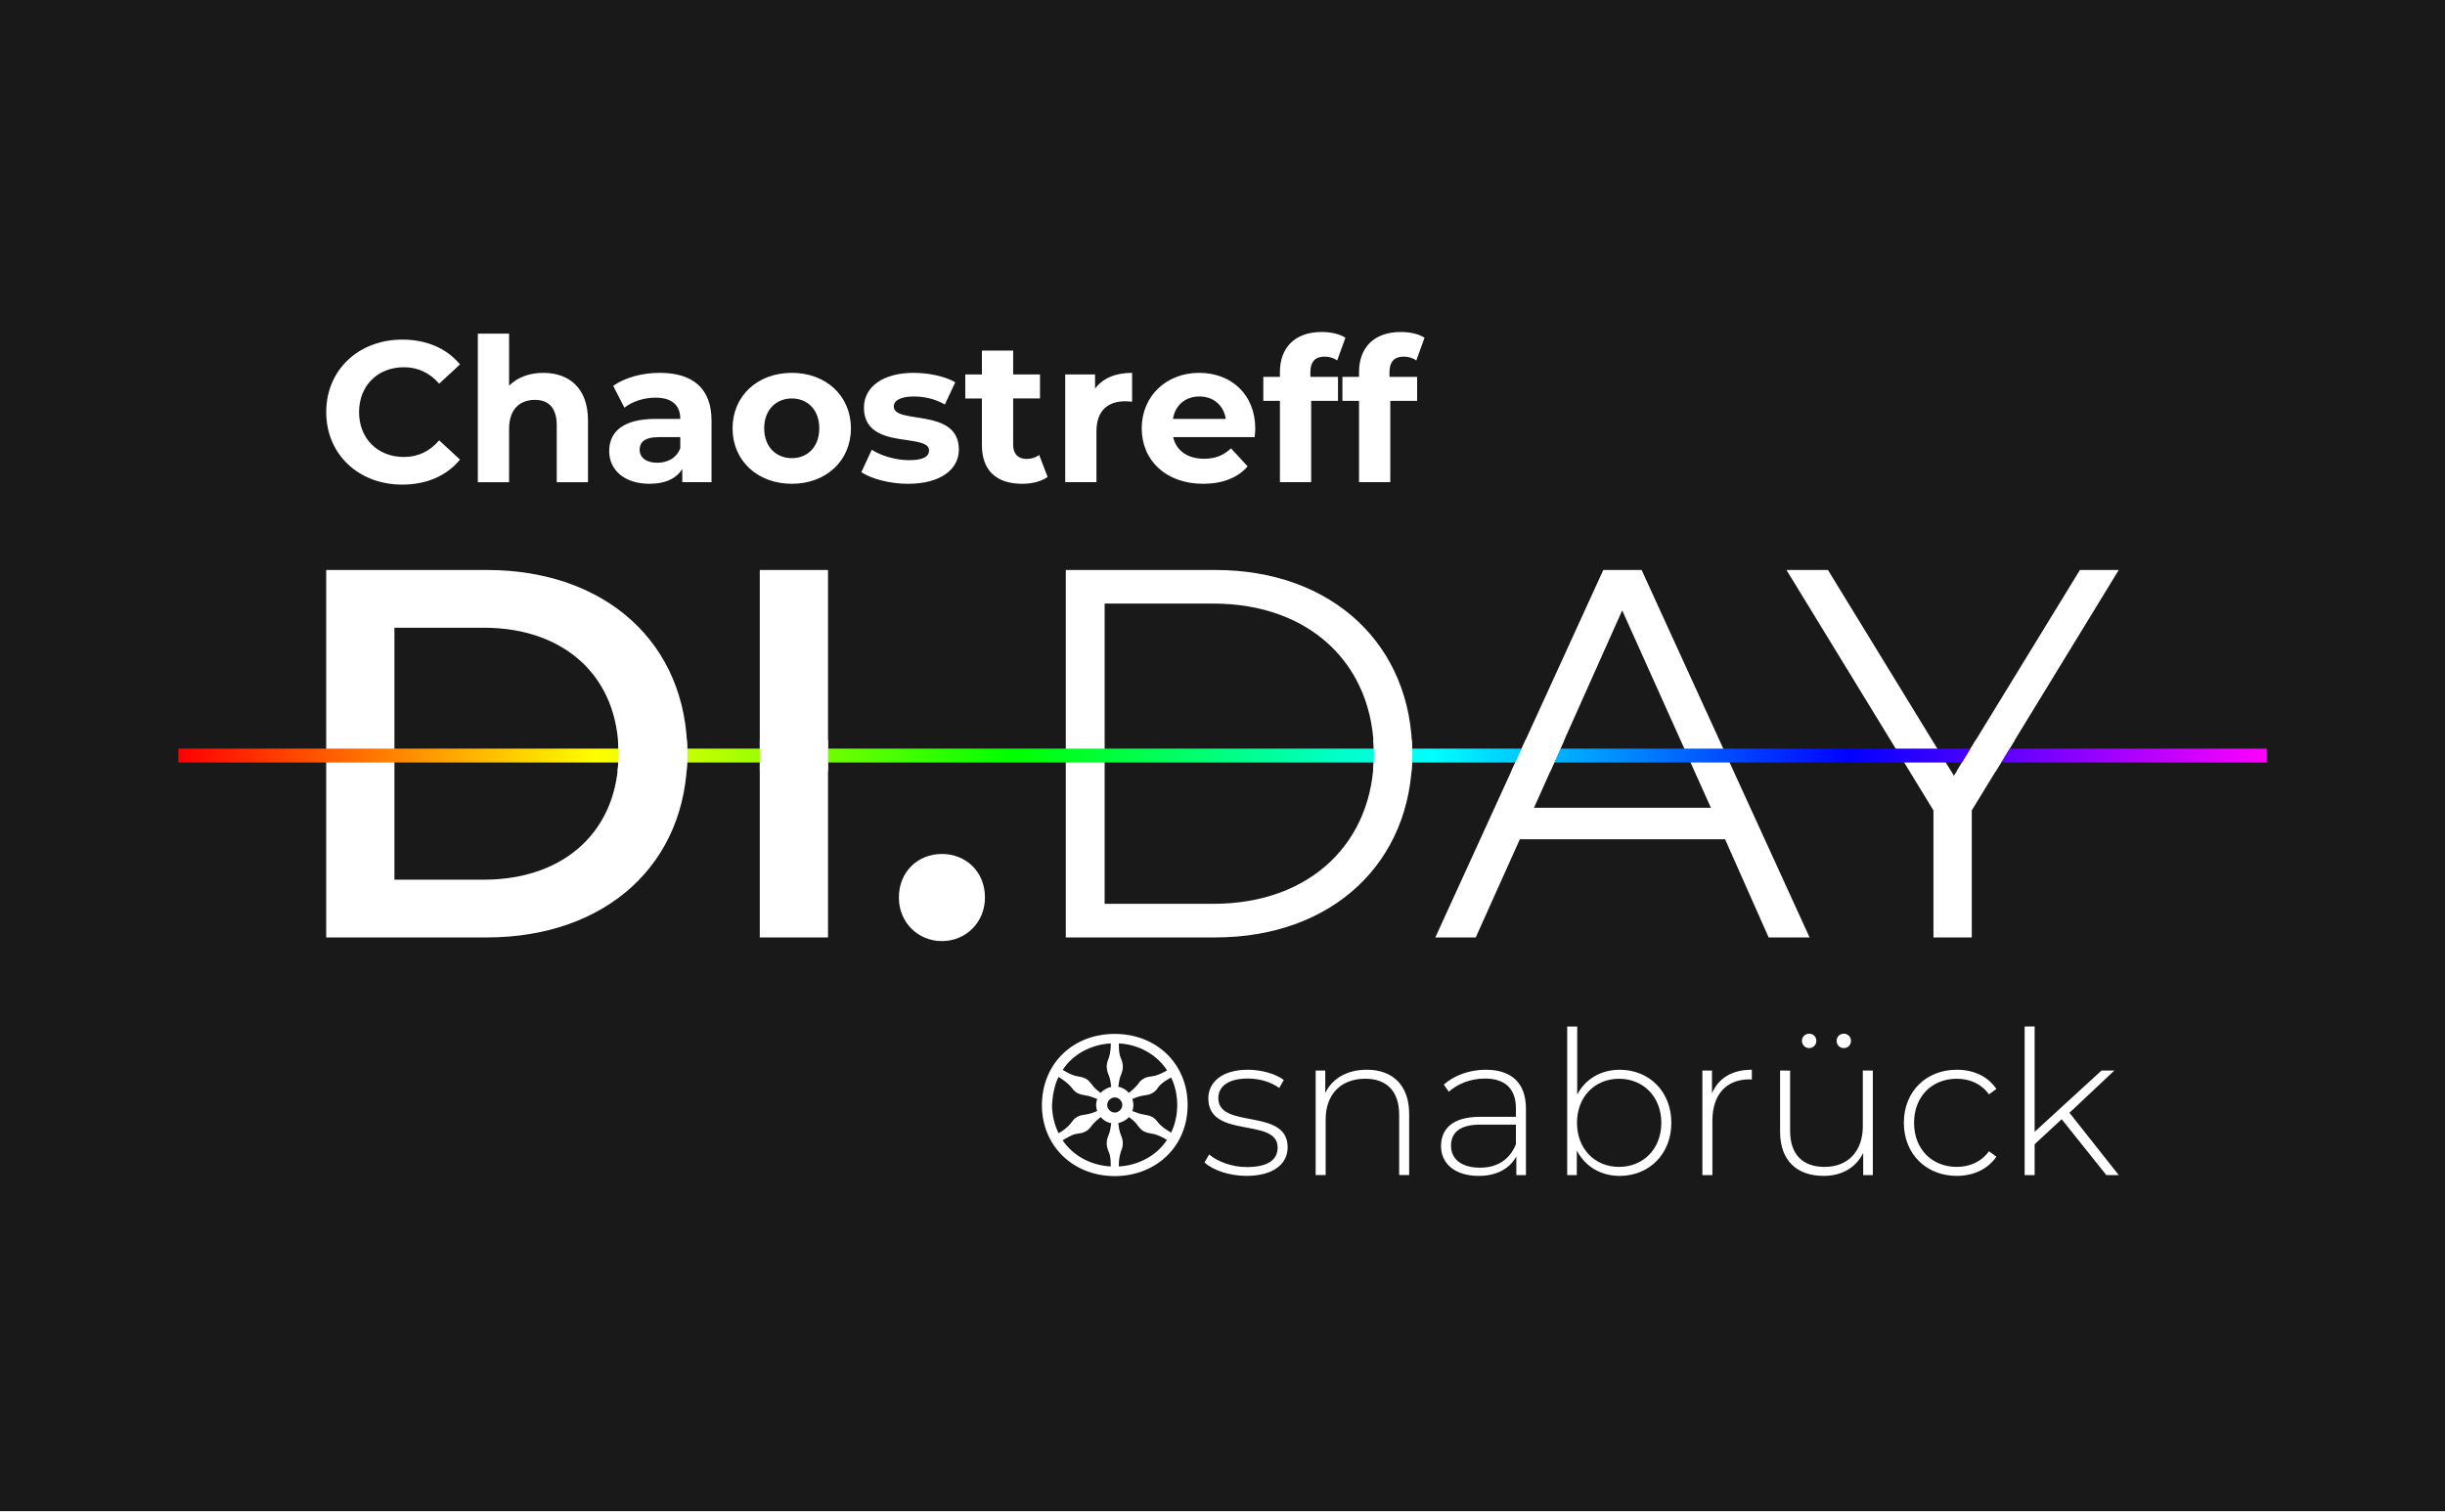
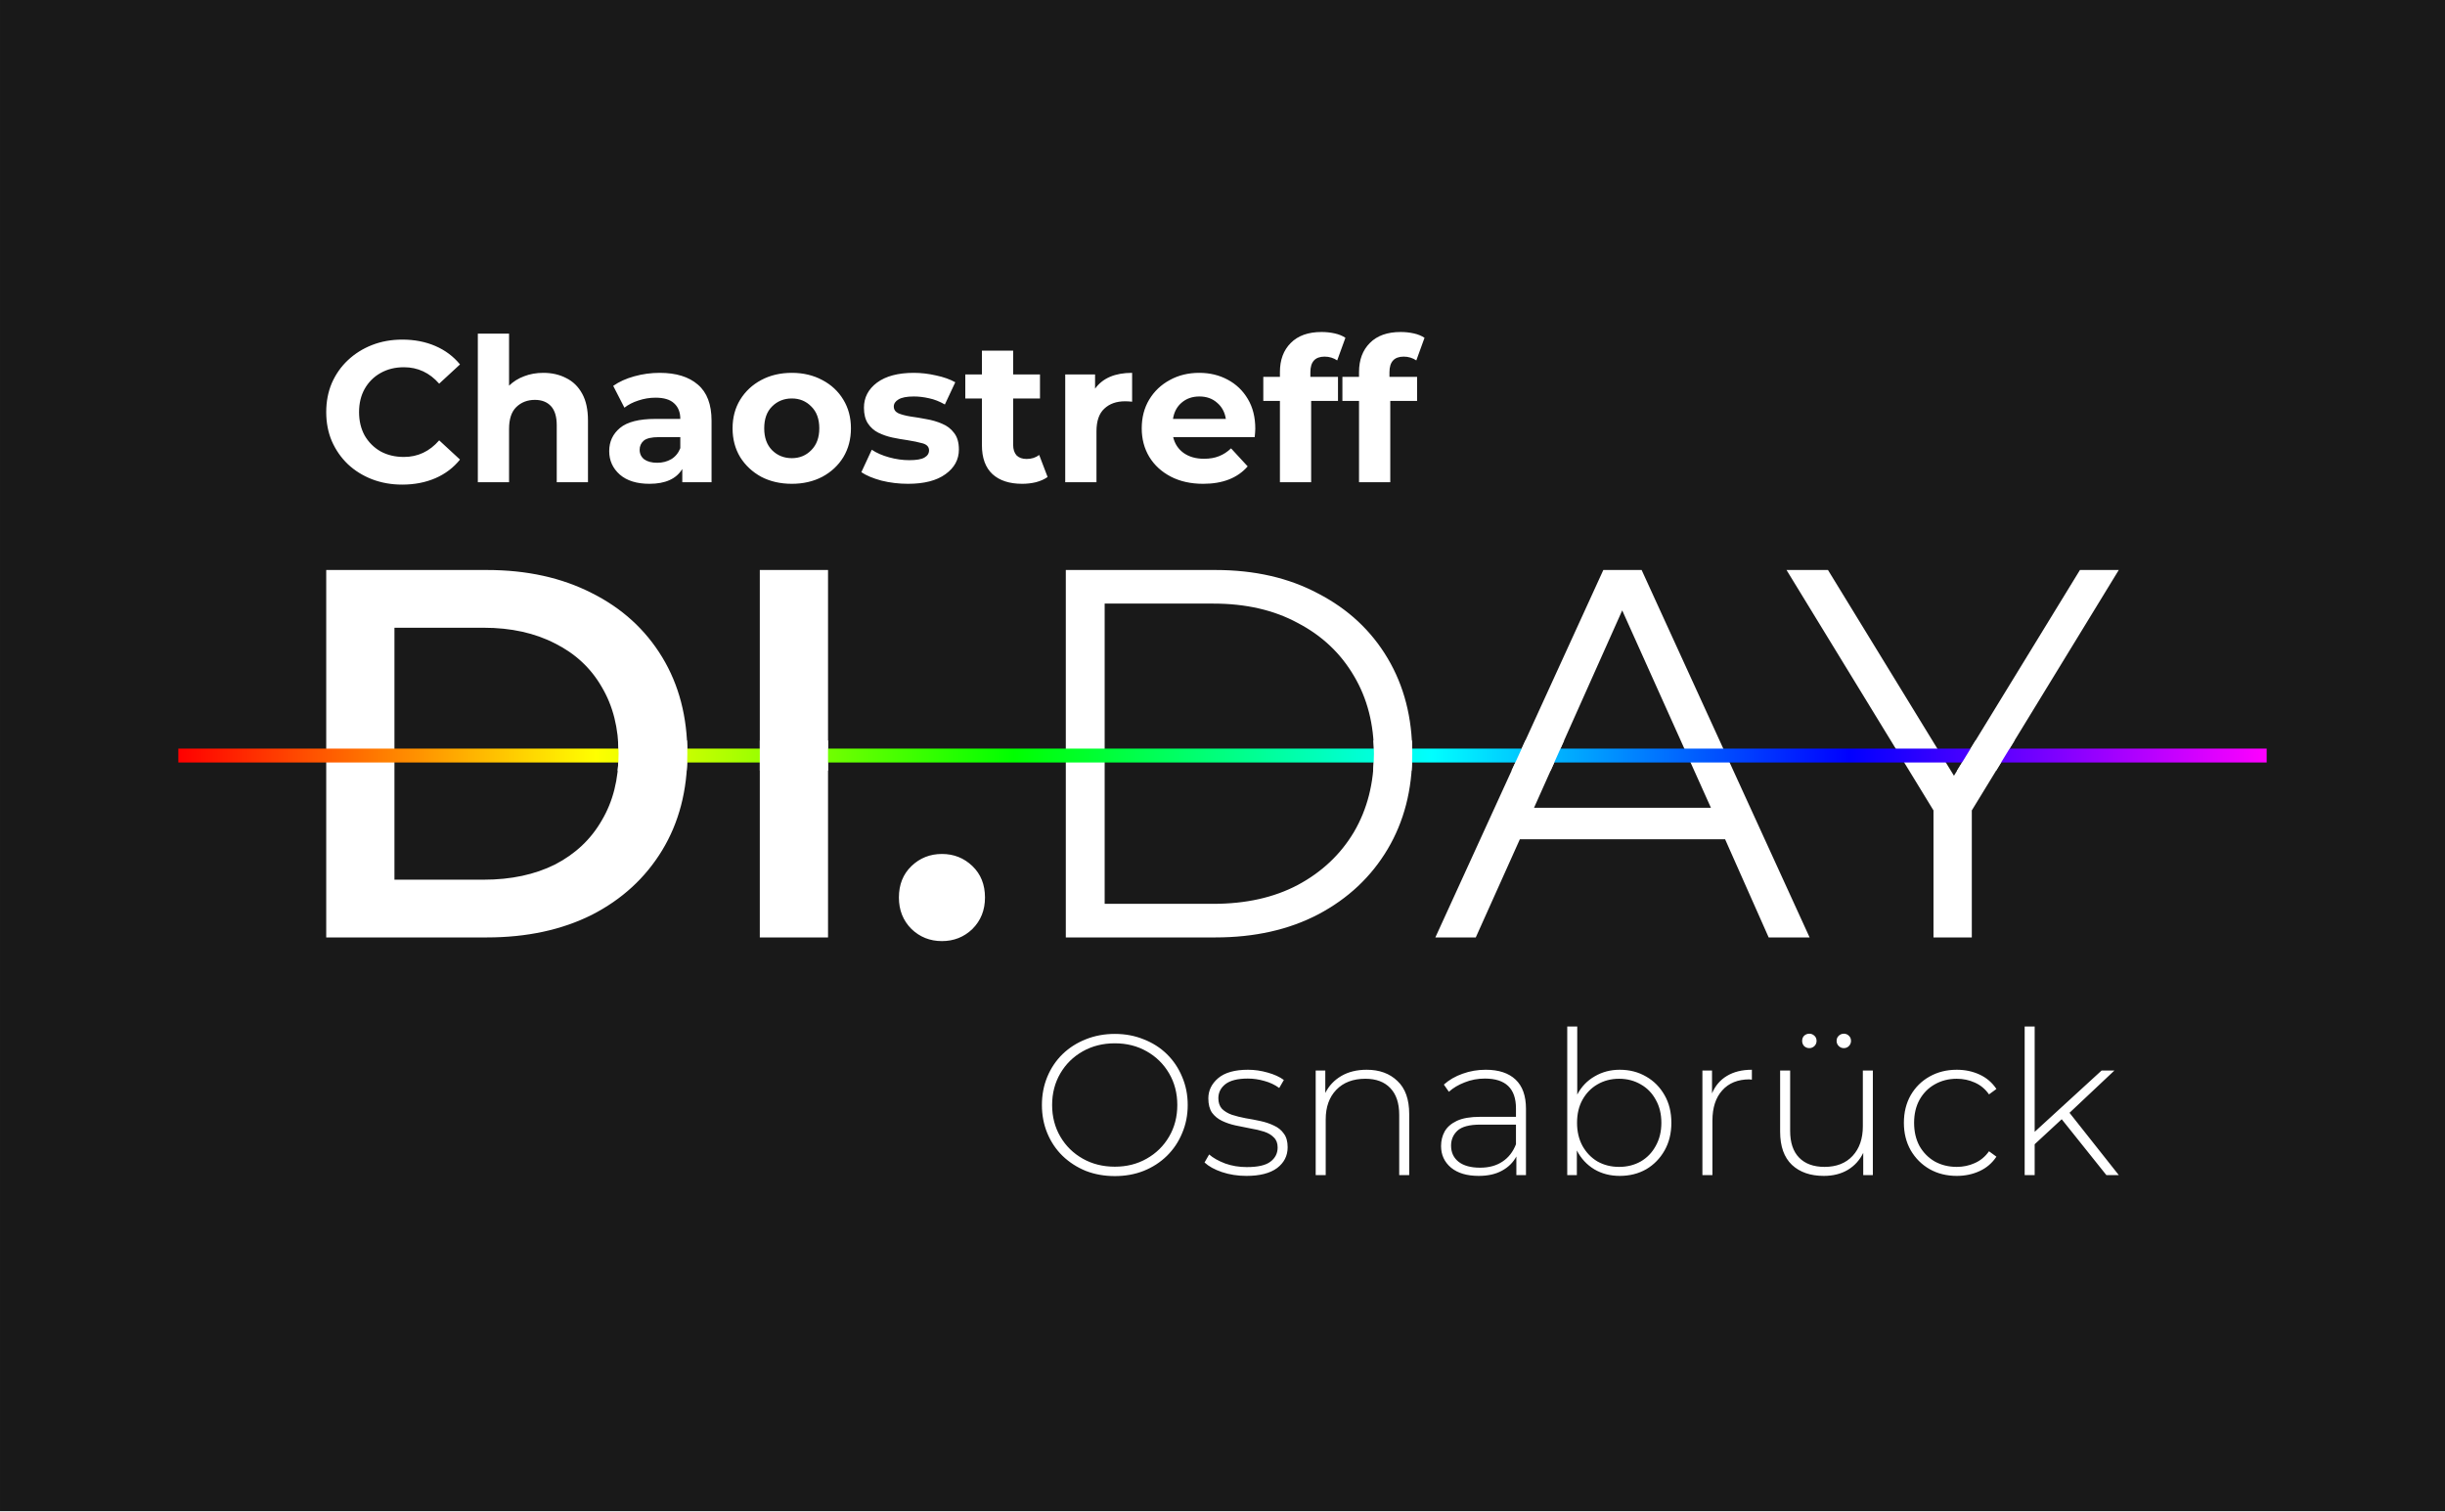
<svg xmlns="http://www.w3.org/2000/svg" xmlns:xlink="http://www.w3.org/1999/xlink" width="161.803mm" height="100mm" viewBox="0 0 161.803 100" version="1.1" id="svg240">
  <defs id="defs237">
    <linearGradient id="linearGradient1146">
      <stop style="stop-color:#ff0000;stop-opacity:1;" offset="0" id="stop1142" />
      <stop style="stop-color:#ffff00;stop-opacity:1;" offset="0.2" id="stop1144" />
      <stop style="stop-color:#00ff00;stop-opacity:1;" offset="0.4" id="stop4054" />
      <stop style="stop-color:#00ffff;stop-opacity:1;" offset="0.6" id="stop4056" />
      <stop style="stop-color:#0000ff;stop-opacity:1;" offset="0.8" id="stop4058" />
      <stop style="stop-color:#ff00ff;stop-opacity:1;" offset="1" id="stop4060" />
    </linearGradient>
    <linearGradient xlink:href="#linearGradient1146" id="linearGradient1148" x1="48.798" y1="138.62" x2="118.797" y2="138.62" gradientUnits="userSpaceOnUse" gradientTransform="matrix(1.974243,0,0,1.974243,-65.73686,-115.0498)" />
  </defs>
  <g id="layer1" transform="translate(-18.7975,-108.6204)">
-     <g id="g1174">
+     <g id="g1786">
      <rect style="fill:#191919;fill-opacity:1;stroke-width:0.433" id="rect351" width="161.803" height="100" x="18.798" y="108.62" />
-       <path id="path1143" style="font-weight:300;font-size:13.254px;font-family:Montserrat;-inkscape-font-specification:'Montserrat Light';text-align:end;text-anchor:end;display:inline;fill:#ffffff;stroke-width:0.465" d="m 106.256,130.591 c -1.776,0 -2.757,1.047 -2.757,2.65 v 0.318 h -1.1 v 1.59 h 1.1 v 5.381 h 2.068 v -5.381 h 1.776 v -1.59 h -1.829 v -0.305 c 0,-0.702 0.331,-1.034 0.941,-1.034 0.318,0 0.609,0.093 0.835,0.252 l 0.544,-1.498 c -0.384,-0.265 -0.994,-0.384 -1.577,-0.384 z m 5.235,0 c -1.776,0 -2.756,1.047 -2.756,2.65 v 0.318 h -1.1 v 1.59 h 1.1 v 5.381 h 2.068 v -5.381 h 1.776 v -1.59 h -1.829 v -0.305 c 0,-0.702 0.331,-1.034 0.941,-1.034 0.318,0 0.61,0.093 0.835,0.252 l 0.543,-1.498 c -0.384,-0.265 -0.994,-0.384 -1.577,-0.384 z m -61.072,0.106 v 9.834 h 2.068 v -3.525 c 0,-1.312 0.715,-1.922 1.709,-1.922 0.914,0 1.445,0.53 1.445,1.683 v 3.764 h 2.068 v -4.082 c 0,-2.174 -1.273,-3.154 -2.956,-3.154 -0.914,0 -1.709,0.291 -2.266,0.848 v -3.446 z m -4.997,0.397 c -2.889,0 -5.036,2.001 -5.036,4.798 0,2.796 2.147,4.798 5.023,4.798 1.617,0 2.956,-0.583 3.83,-1.657 l -1.378,-1.272 c -0.623,0.729 -1.405,1.1 -2.333,1.1 -1.736,0 -2.969,-1.219 -2.969,-2.969 0,-1.749 1.233,-2.969 2.969,-2.969 0.928,0 1.71,0.372 2.333,1.087 l 1.378,-1.273 c -0.875,-1.06 -2.213,-1.643 -3.817,-1.643 z m 38.355,0.729 v 1.577 h -1.1 v 1.59 h 1.1 v 3.088 c 0,1.696 0.981,2.558 2.664,2.558 0.636,0 1.26,-0.146 1.684,-0.451 l -0.557,-1.458 c -0.225,0.172 -0.53,0.265 -0.835,0.265 -0.557,0 -0.888,-0.331 -0.888,-0.941 v -3.062 h 1.776 v -1.59 h -1.776 v -1.577 z m -21.325,1.471 c -1.14,0 -2.293,0.305 -3.075,0.861 l 0.742,1.444 c 0.517,-0.411 1.299,-0.662 2.055,-0.662 1.113,0 1.643,0.517 1.643,1.405 h -1.643 c -2.174,0 -3.062,0.875 -3.062,2.134 0,1.233 0.994,2.16 2.664,2.16 1.047,0 1.776,-0.345 2.174,-0.981 v 0.875 h 1.935 v -4.069 c 0,-2.16 -1.259,-3.167 -3.433,-3.167 z m 8.747,0 c -2.266,0 -3.923,1.524 -3.923,3.671 0,2.147 1.656,3.671 3.923,3.671 2.266,0 3.91,-1.524 3.91,-3.671 0,-2.147 -1.643,-3.671 -3.91,-3.671 z m 8.071,0 c -2.081,0 -3.3,0.954 -3.3,2.306 0,1.736 1.604,1.975 2.863,2.147 0.795,0.119 1.445,0.225 1.445,0.676 0,0.398 -0.358,0.65 -1.312,0.65 -0.875,0 -1.842,-0.279 -2.478,-0.689 l -0.689,1.485 c 0.663,0.437 1.882,0.768 3.088,0.768 2.134,0 3.366,-0.941 3.366,-2.267 0,-2.81 -4.307,-1.63 -4.307,-2.849 0,-0.371 0.397,-0.662 1.325,-0.662 0.649,0 1.352,0.133 2.055,0.53 l 0.689,-1.471 c -0.676,-0.398 -1.763,-0.623 -2.744,-0.623 z m 14.447,0 c -1.1,0 -1.948,0.358 -2.452,1.047 v -0.941 h -1.975 v 7.13 h 2.068 v -3.366 c 0,-1.365 0.755,-1.988 1.895,-1.988 0.159,0 0.292,0.014 0.464,0.027 z m 4.44,0 c -2.174,0 -3.804,1.537 -3.804,3.671 0,2.121 1.603,3.671 4.068,3.671 1.286,0 2.28,-0.397 2.942,-1.153 l -1.1,-1.193 c -0.49,0.464 -1.034,0.689 -1.789,0.689 -1.087,0 -1.842,-0.543 -2.041,-1.431 h 5.395 c 0.013,-0.172 0.04,-0.398 0.04,-0.557 0,-2.293 -1.617,-3.697 -3.711,-3.697 z m 0.013,1.564 c 0.928,0 1.604,0.583 1.75,1.484 h -3.499 c 0.146,-0.901 0.808,-1.484 1.749,-1.484 z m -26.971,0.132 c 1.034,0 1.816,0.742 1.816,1.975 0,1.233 -0.782,1.975 -1.816,1.975 -1.034,0 -1.829,-0.742 -1.829,-1.975 0,-1.233 0.795,-1.975 1.829,-1.975 z m -8.8,2.558 h 1.418 v 0.729 c -0.239,0.649 -0.835,0.967 -1.524,0.967 -0.729,0 -1.166,-0.345 -1.166,-0.861 0,-0.477 0.305,-0.835 1.272,-0.835 z m -22.014,8.792 v 24.316 h 10.629 c 7.885,0 13.269,-4.863 13.269,-12.158 0,-7.295 -5.384,-12.158 -13.269,-12.158 z m 28.693,0 v 24.316 h 4.515 v -24.316 z m 20.251,0 v 24.316 h 9.9 c 7.781,0 13.027,-5.002 13.027,-12.158 0,-7.156 -5.246,-12.158 -13.027,-12.158 z m 35.57,0 -11.116,24.316 h 2.675 l 2.918,-6.496 h 13.582 l 2.883,6.496 h 2.71 l -11.116,-24.316 z m 12.123,0 9.726,15.909 v 8.407 h 2.536 v -8.407 l 9.726,-15.909 h -2.57 l -8.337,13.617 -8.337,-13.617 z m -45.123,2.223 h 7.191 c 6.461,0 10.629,4.099 10.629,9.935 0,5.836 -4.168,9.934 -10.629,9.934 h -7.191 z m 34.251,0.451 5.87,13.061 h -11.706 z m -81.25,1.147 h 5.906 c 5.419,0 8.927,3.3 8.927,8.337 0,5.037 -3.508,8.336 -8.927,8.336 h -5.906 z m 36.231,14.972 c -1.563,0 -2.848,1.146 -2.848,2.883 0,1.667 1.285,2.883 2.848,2.883 1.563,0 2.848,-1.216 2.848,-2.883 0,-1.737 -1.285,-2.883 -2.848,-2.883 z m 41.38,11.417 v 9.834 h 0.636 v -1.63 c 0.543,1.06 1.59,1.683 2.836,1.683 1.948,0 3.419,-1.445 3.419,-3.512 0,-2.081 -1.471,-3.512 -3.419,-3.512 -1.219,0 -2.266,0.596 -2.81,1.643 v -4.506 z m 30.271,0 v 9.834 h 0.662 v -2.041 l 1.789,-1.657 2.956,3.697 h 0.822 l -3.261,-4.122 2.969,-2.797 h -0.848 l -4.427,4.056 v -6.971 z m -14.261,0.477 c -0.252,0 -0.477,0.199 -0.477,0.477 0,0.265 0.225,0.477 0.477,0.477 0.265,0 0.477,-0.212 0.477,-0.477 0,-0.278 -0.212,-0.477 -0.477,-0.477 z m 2.293,0 c -0.265,0 -0.477,0.199 -0.477,0.477 0,0.265 0.212,0.477 0.477,0.477 0.265,0 0.477,-0.212 0.477,-0.477 0,-0.278 -0.212,-0.477 -0.477,-0.477 z m -48.243,0.013 c -2.808,2.1e-4 -4.82,2.006 -4.823,4.72 2.1e-4,2.71 2.088,4.694 4.823,4.69 2.667,8e-5 4.821,-1.9 4.821,-4.712 -0.004,-2.722 -2.06,-4.694 -4.821,-4.698 z m -0.263,0.63 c 0,0.333 -0.037,0.674 -0.137,0.974 -0.067,0.167 -0.133,0.334 -0.133,0.567 0,0.233 0.067,0.4 0.133,0.567 0.1,0.233 0.134,0.5 0.167,0.766 -0.267,0.067 -0.534,0.2 -0.7,0.4 -0.233,-0.167 -0.434,-0.333 -0.567,-0.533 -0.1,-0.133 -0.233,-0.3 -0.4,-0.4 -0.2,-0.1 -0.366,-0.134 -0.566,-0.167 -0.3,-0.033 -0.713,-0.258 -0.98,-0.424 0.667,-1.033 1.883,-1.683 3.183,-1.75 z m 0.533,0 c 1.333,0.067 2.525,0.753 3.192,1.786 -0.3,0.167 -0.661,0.355 -0.995,0.388 -0.167,0.033 -0.367,0.034 -0.567,0.167 -0.2,0.1 -0.3,0.267 -0.4,0.4 -0.167,0.2 -0.366,0.367 -0.566,0.533 -0.167,-0.2 -0.434,-0.367 -0.7,-0.4 0.033,-0.267 0.066,-0.533 0.166,-0.766 0.067,-0.167 0.133,-0.334 0.133,-0.567 0,-0.233 -0.067,-0.4 -0.133,-0.567 -0.133,-0.3 -0.13,-0.641 -0.13,-0.974 z m 8.544,1.742 c -1.749,0 -2.624,0.848 -2.624,1.895 0,2.717 4.586,1.233 4.586,3.247 0,0.782 -0.583,1.299 -2.041,1.299 -1.021,0 -1.961,-0.384 -2.491,-0.835 l -0.305,0.53 c 0.543,0.504 1.63,0.888 2.77,0.888 1.763,0 2.73,-0.769 2.73,-1.895 0,-2.637 -4.586,-1.166 -4.586,-3.247 0,-0.742 0.597,-1.299 1.949,-1.299 0.742,0 1.497,0.199 2.08,0.623 l 0.305,-0.53 c -0.543,-0.411 -1.498,-0.676 -2.372,-0.676 z m 7.859,0 c -1.312,0 -2.28,0.583 -2.744,1.537 v -1.485 h -0.636 v 6.918 h 0.662 v -3.685 c 0,-1.643 0.994,-2.69 2.624,-2.69 1.405,0 2.24,0.821 2.24,2.385 v 3.989 h 0.662 v -4.042 c 0,-1.935 -1.126,-2.929 -2.81,-2.929 z m 7.872,0 c -1.074,0 -2.081,0.371 -2.77,0.981 l 0.331,0.477 c 0.57,-0.517 1.432,-0.875 2.386,-0.875 1.352,0 2.054,0.689 2.054,1.975 v 0.557 h -2.372 c -1.922,0 -2.584,0.888 -2.584,1.935 0,1.18 0.941,1.975 2.492,1.975 1.206,0 2.054,-0.49 2.491,-1.286 v 1.232 h 0.636 v -4.387 c 0,-1.71 -0.954,-2.584 -2.664,-2.584 z m 17.614,0 c -1.312,0 -2.213,0.556 -2.638,1.564 v -1.511 h -0.636 v 6.918 h 0.663 v -3.605 c 0,-1.71 0.914,-2.73 2.452,-2.73 0.053,0 0.106,0.013 0.159,0.013 z m 13.558,0 c -2.028,0 -3.499,1.444 -3.499,3.512 0,2.054 1.471,3.512 3.499,3.512 1.1,0 2.054,-0.437 2.624,-1.272 l -0.49,-0.358 c -0.504,0.702 -1.272,1.034 -2.134,1.034 -1.63,0 -2.823,-1.167 -2.823,-2.916 0,-1.749 1.193,-2.916 2.823,-2.916 0.861,0 1.63,0.331 2.134,1.034 l 0.49,-0.358 c -0.57,-0.848 -1.524,-1.272 -2.624,-1.272 z m -11.69,0.053 v 4.043 c 0,1.935 1.127,2.929 2.89,2.929 1.219,0 2.147,-0.57 2.611,-1.524 v 1.471 h 0.636 v -6.918 h -0.662 v 3.685 c 0,1.643 -0.968,2.691 -2.532,2.691 -1.445,0 -2.279,-0.822 -2.279,-2.386 v -3.989 z m -47.753,0.425 c 0.3,0.167 0.625,0.421 0.825,0.654 0.1,0.133 0.233,0.3 0.4,0.4 0.2,0.1 0.367,0.134 0.567,0.167 0.267,0.033 0.5,0.133 0.766,0.233 -0.033,0.133 -0.067,0.267 -0.067,0.4 0,0.133 0.033,0.267 0.067,0.4 -0.233,0.1 -0.5,0.2 -0.766,0.233 -0.167,0.033 -0.367,0.034 -0.567,0.167 -0.2,0.1 -0.3,0.267 -0.4,0.4 -0.2,0.267 -0.517,0.502 -0.818,0.669 -0.267,-0.533 -0.436,-1.217 -0.436,-1.851 0.033,-0.633 0.162,-1.339 0.429,-1.873 z m 7.453,0.033 c 0.267,0.533 0.405,1.188 0.405,1.822 0,0.633 -0.138,1.292 -0.405,1.826 -0.3,-0.167 -0.628,-0.392 -0.828,-0.625 -0.1,-0.133 -0.233,-0.3 -0.4,-0.4 -0.2,-0.1 -0.367,-0.134 -0.567,-0.167 -0.267,-0.033 -0.5,-0.133 -0.767,-0.233 0.033,-0.133 0.067,-0.267 0.067,-0.4 0,-0.133 -0.033,-0.267 -0.067,-0.4 0.233,-0.1 0.5,-0.2 0.767,-0.233 0.167,-0.033 0.367,-0.034 0.567,-0.167 0.2,-0.1 0.3,-0.267 0.4,-0.4 0.2,-0.267 0.528,-0.455 0.828,-0.622 z m 29.644,0.086 c 1.59,0 2.797,1.179 2.797,2.916 0,1.736 -1.206,2.916 -2.797,2.916 -1.59,0 -2.783,-1.18 -2.783,-2.916 0,-1.736 1.193,-2.916 2.783,-2.916 z m -33.373,1.236 c 0.267,0 0.5,0.234 0.5,0.5 0,0.267 -0.234,0.5 -0.5,0.5 -0.267,0 -0.5,-0.233 -0.5,-0.5 0,-0.267 0.233,-0.5 0.5,-0.5 z m -0.933,1.3 c 0.167,0.2 0.434,0.367 0.7,0.4 -0.033,0.267 -0.067,0.534 -0.167,0.767 -0.067,0.167 -0.133,0.333 -0.133,0.566 0,0.233 0.067,0.4 0.133,0.567 0.133,0.3 0.133,0.633 0.133,0.967 -1.3,-0.067 -2.484,-0.698 -3.184,-1.732 0.3,-0.167 0.651,-0.402 0.984,-0.435 0.167,-0.033 0.366,-0.034 0.566,-0.167 0.2,-0.1 0.3,-0.267 0.4,-0.4 0.167,-0.2 0.367,-0.367 0.567,-0.533 z m 1.867,0 c 0.233,0.167 0.433,0.333 0.566,0.533 0.1,0.133 0.233,0.3 0.4,0.4 0.2,0.1 0.367,0.134 0.567,0.167 0.3,0.033 0.72,0.243 0.987,0.41 -0.667,1.033 -1.887,1.69 -3.187,1.757 0,-0.333 0.033,-0.667 0.133,-0.967 0.067,-0.167 0.133,-0.334 0.133,-0.567 0,-0.233 -0.067,-0.4 -0.133,-0.566 -0.1,-0.233 -0.133,-0.5 -0.166,-0.767 0.267,-0.067 0.534,-0.2 0.7,-0.4 z m 23.254,0.499 h 2.359 v 1.299 c -0.398,0.994 -1.206,1.55 -2.372,1.55 -1.219,0 -1.922,-0.557 -1.922,-1.458 0,-0.795 0.504,-1.392 1.935,-1.392 z" />
-       <path style="color:#000000;display:inline;fill:url(#linearGradient1148);-inkscape-stroke:none" d="m 30.6,158.161 v 0.918 H 168.798 v -0.918 z" id="path393" />
-       <path id="path359" style="font-weight:600;font-size:34.737px;font-family:Montserrat;-inkscape-font-specification:'Montserrat Semi-Bold';display:inline;fill:#ffffff;stroke-width:1.219" d="m 59.694,157.584 c 0.026,0.298 0.04,0.603 0.04,0.915 0,0.398 -0.024,0.783 -0.067,1.159 h 4.568 c 0.031,-0.379 0.05,-0.765 0.05,-1.159 0,-0.31 -0.013,-0.614 -0.033,-0.915 z m 9.385,0 v 2.073 h 4.515 v -2.073 z m 40.604,0 c 0.023,0.3 0.038,0.604 0.038,0.915 0,0.395 -0.021,0.781 -0.058,1.159 h 2.544 c 0.031,-0.38 0.05,-0.765 0.05,-1.159 0,-0.31 -0.014,-0.613 -0.033,-0.915 z m 10.078,0 -0.948,2.073 h 2.583 l 0.927,-2.073 z m 29.797,0 -1.269,2.073 h 2.582 l 1.268,-2.073 z" />
+       <path id="path1659" style="font-weight:300;font-size:13.254px;font-family:Montserrat;-inkscape-font-specification:'Montserrat Light';text-align:end;text-anchor:end;fill:#ffffff;stroke-width:0.465" d="M 106.256 130.591 C 105.372 130.591 104.692 130.833 104.215 131.319 C 103.737 131.796 103.499 132.437 103.499 133.241 L 103.499 133.559 L 102.399 133.559 L 102.399 135.15 L 103.499 135.15 L 103.499 140.531 L 105.566 140.531 L 105.566 135.15 L 107.342 135.15 L 107.342 133.559 L 105.514 133.559 L 105.514 133.255 C 105.514 132.565 105.827 132.221 106.455 132.221 C 106.614 132.221 106.764 132.243 106.905 132.287 C 107.047 132.331 107.174 132.393 107.289 132.472 L 107.833 130.975 C 107.639 130.842 107.4 130.745 107.117 130.683 C 106.834 130.621 106.547 130.591 106.256 130.591 z M 111.491 130.591 C 110.607 130.591 109.927 130.833 109.45 131.319 C 108.973 131.796 108.734 132.437 108.734 133.241 L 108.734 133.559 L 107.634 133.559 L 107.634 135.15 L 108.734 135.15 L 108.734 140.531 L 110.802 140.531 L 110.802 135.15 L 112.577 135.15 L 112.577 133.559 L 110.748 133.559 L 110.748 133.255 C 110.748 132.565 111.062 132.221 111.69 132.221 C 111.849 132.221 111.999 132.243 112.14 132.287 C 112.281 132.331 112.41 132.393 112.525 132.472 L 113.068 130.975 C 112.873 130.842 112.635 130.745 112.352 130.683 C 112.069 130.621 111.782 130.591 111.491 130.591 z M 50.419 130.697 L 50.419 140.531 L 52.486 140.531 L 52.486 137.005 C 52.486 136.351 52.645 135.87 52.963 135.56 C 53.29 135.242 53.701 135.083 54.196 135.083 C 54.646 135.083 55 135.22 55.256 135.494 C 55.512 135.768 55.641 136.192 55.641 136.767 L 55.641 140.531 L 57.708 140.531 L 57.708 136.449 C 57.708 135.724 57.58 135.132 57.324 134.673 C 57.068 134.204 56.714 133.859 56.263 133.639 C 55.822 133.409 55.318 133.294 54.752 133.294 C 54.293 133.294 53.869 133.369 53.48 133.52 C 53.1 133.661 52.769 133.868 52.486 134.142 L 52.486 130.697 L 50.419 130.697 z M 45.422 131.094 C 44.698 131.094 44.03 131.214 43.421 131.452 C 42.811 131.691 42.277 132.026 41.817 132.459 C 41.367 132.883 41.013 133.387 40.757 133.97 C 40.509 134.553 40.386 135.194 40.386 135.892 C 40.386 136.59 40.509 137.23 40.757 137.813 C 41.013 138.397 41.367 138.905 41.817 139.338 C 42.268 139.762 42.798 140.093 43.407 140.332 C 44.026 140.57 44.693 140.69 45.409 140.69 C 46.222 140.69 46.955 140.548 47.609 140.266 C 48.263 139.983 48.806 139.572 49.239 139.033 L 47.861 137.761 C 47.225 138.494 46.447 138.86 45.528 138.86 C 44.945 138.86 44.428 138.737 43.977 138.489 C 43.536 138.233 43.187 137.884 42.93 137.442 C 42.683 136.992 42.559 136.475 42.559 135.892 C 42.559 135.308 42.683 134.796 42.93 134.354 C 43.187 133.904 43.536 133.555 43.977 133.307 C 44.428 133.051 44.945 132.923 45.528 132.923 C 46.447 132.923 47.225 133.286 47.861 134.01 L 49.239 132.737 C 48.806 132.207 48.263 131.801 47.609 131.518 C 46.955 131.236 46.226 131.094 45.422 131.094 z M 83.778 131.823 L 83.778 133.4 L 82.678 133.4 L 82.678 134.99 L 83.778 134.99 L 83.778 138.079 C 83.778 138.927 84.012 139.567 84.48 140 C 84.949 140.425 85.602 140.637 86.441 140.637 C 86.76 140.637 87.065 140.601 87.356 140.531 C 87.657 140.451 87.913 140.336 88.125 140.186 L 87.568 138.728 C 87.338 138.905 87.06 138.993 86.733 138.993 C 86.451 138.993 86.229 138.914 86.07 138.755 C 85.92 138.587 85.845 138.353 85.845 138.052 L 85.845 134.99 L 87.621 134.99 L 87.621 133.4 L 85.845 133.4 L 85.845 131.823 L 83.778 131.823 z M 62.453 133.294 C 61.887 133.294 61.331 133.369 60.783 133.52 C 60.235 133.67 59.767 133.882 59.378 134.156 L 60.12 135.6 C 60.376 135.397 60.686 135.238 61.048 135.123 C 61.419 135 61.795 134.938 62.175 134.938 C 62.731 134.938 63.142 135.061 63.407 135.309 C 63.681 135.556 63.818 135.9 63.818 136.342 L 62.175 136.342 C 61.088 136.342 60.306 136.542 59.829 136.939 C 59.351 137.337 59.113 137.849 59.113 138.476 C 59.113 139.095 59.347 139.612 59.815 140.027 C 60.283 140.433 60.937 140.637 61.777 140.637 C 62.828 140.637 63.553 140.31 63.95 139.656 L 63.95 140.531 L 65.886 140.531 L 65.886 136.462 C 65.886 135.384 65.585 134.589 64.984 134.076 C 64.384 133.555 63.54 133.294 62.453 133.294 z M 71.2 133.294 C 70.44 133.294 69.764 133.453 69.172 133.771 C 68.589 134.081 68.125 134.513 67.781 135.07 C 67.445 135.618 67.277 136.25 67.277 136.965 C 67.277 137.681 67.445 138.317 67.781 138.874 C 68.125 139.422 68.589 139.854 69.172 140.173 C 69.764 140.482 70.44 140.637 71.2 140.637 C 71.951 140.637 72.623 140.482 73.215 140.173 C 73.807 139.854 74.271 139.422 74.607 138.874 C 74.942 138.317 75.11 137.681 75.11 136.965 C 75.11 136.25 74.942 135.618 74.607 135.07 C 74.271 134.513 73.807 134.081 73.215 133.771 C 72.623 133.453 71.951 133.294 71.2 133.294 z M 79.271 133.294 C 78.229 133.294 77.416 133.511 76.833 133.943 C 76.258 134.376 75.971 134.929 75.971 135.6 C 75.971 136.033 76.06 136.382 76.236 136.647 C 76.413 136.912 76.643 137.116 76.926 137.257 C 77.217 137.398 77.526 137.505 77.853 137.575 C 78.189 137.646 78.516 137.703 78.834 137.747 C 79.232 137.809 79.572 137.88 79.855 137.959 C 80.138 138.039 80.279 138.194 80.279 138.423 C 80.279 138.626 80.177 138.785 79.974 138.9 C 79.78 139.015 79.444 139.073 78.967 139.073 C 78.534 139.073 78.092 139.011 77.641 138.887 C 77.191 138.764 76.807 138.596 76.489 138.383 L 75.799 139.868 C 76.126 140.089 76.568 140.274 77.125 140.425 C 77.69 140.566 78.278 140.637 78.887 140.637 C 79.956 140.637 80.783 140.425 81.366 140 C 81.958 139.576 82.254 139.033 82.254 138.37 C 82.254 137.902 82.147 137.535 81.935 137.27 C 81.732 136.996 81.467 136.793 81.14 136.661 C 80.814 136.519 80.465 136.418 80.094 136.356 C 79.731 136.285 79.386 136.228 79.059 136.184 C 78.733 136.131 78.463 136.06 78.251 135.971 C 78.048 135.874 77.946 135.724 77.946 135.521 C 77.946 135.335 78.048 135.181 78.251 135.057 C 78.463 134.925 78.803 134.858 79.271 134.858 C 79.598 134.858 79.934 134.898 80.279 134.977 C 80.624 135.048 80.973 135.185 81.326 135.388 L 82.015 133.917 C 81.67 133.723 81.246 133.572 80.743 133.466 C 80.248 133.352 79.757 133.294 79.271 133.294 z M 93.718 133.294 C 92.587 133.294 91.77 133.643 91.266 134.341 L 91.266 133.4 L 89.291 133.4 L 89.291 140.531 L 91.359 140.531 L 91.359 137.164 C 91.359 136.484 91.531 135.984 91.876 135.666 C 92.22 135.339 92.68 135.176 93.254 135.176 C 93.386 135.176 93.541 135.185 93.718 135.203 L 93.718 133.294 z M 98.158 133.294 C 97.433 133.294 96.784 133.453 96.209 133.771 C 95.635 134.081 95.18 134.513 94.845 135.07 C 94.518 135.618 94.354 136.25 94.354 136.965 C 94.354 137.672 94.522 138.304 94.857 138.86 C 95.193 139.408 95.666 139.842 96.276 140.16 C 96.886 140.478 97.601 140.637 98.423 140.637 L 98.423 140.637 C 99.713 140.637 100.694 140.252 101.365 139.484 L 100.265 138.291 C 100.026 138.521 99.762 138.693 99.47 138.808 C 99.187 138.923 98.856 138.98 98.476 138.98 C 97.937 138.98 97.486 138.852 97.124 138.595 C 96.771 138.339 96.541 137.99 96.435 137.548 L 101.829 137.548 C 101.838 137.46 101.847 137.368 101.855 137.27 C 101.864 137.164 101.869 137.071 101.869 136.992 C 101.869 136.232 101.705 135.578 101.379 135.03 C 101.052 134.474 100.605 134.045 100.04 133.745 C 99.483 133.445 98.856 133.294 98.158 133.294 z M 98.171 134.858 C 98.639 134.858 99.028 134.995 99.337 135.269 C 99.655 135.534 99.85 135.892 99.921 136.342 L 96.422 136.342 C 96.492 135.892 96.682 135.534 96.992 135.269 C 97.31 134.995 97.703 134.858 98.171 134.858 z M 71.2 134.99 C 71.712 134.99 72.141 135.167 72.486 135.521 C 72.839 135.865 73.016 136.347 73.016 136.965 C 73.016 137.575 72.839 138.056 72.486 138.41 C 72.141 138.763 71.712 138.94 71.2 138.94 C 70.679 138.94 70.241 138.763 69.888 138.41 C 69.543 138.056 69.371 137.575 69.371 136.965 C 69.371 136.347 69.543 135.865 69.888 135.521 C 70.241 135.167 70.679 134.99 71.2 134.99 z M 62.4 137.548 L 63.818 137.548 L 63.818 138.278 C 63.694 138.596 63.496 138.838 63.222 139.006 C 62.948 139.165 62.638 139.245 62.294 139.245 C 61.931 139.245 61.644 139.17 61.432 139.02 C 61.229 138.861 61.128 138.649 61.128 138.383 C 61.128 138.145 61.216 137.946 61.392 137.787 C 61.578 137.628 61.914 137.548 62.4 137.548 z M 40.386 146.341 L 40.386 170.656 L 51.015 170.656 C 53.655 170.656 55.971 170.158 57.963 169.162 C 59.954 168.144 61.506 166.719 62.618 164.89 C 63.729 163.06 64.285 160.93 64.285 158.499 C 64.285 156.067 63.729 153.936 62.618 152.107 C 61.506 150.277 59.954 148.864 57.963 147.869 C 55.971 146.85 53.655 146.341 51.015 146.341 L 40.386 146.341 z M 69.079 146.341 L 69.079 170.656 L 73.594 170.656 L 73.594 146.341 L 69.079 146.341 z M 89.33 146.341 L 89.33 170.656 L 99.23 170.656 C 101.823 170.656 104.093 170.147 106.039 169.128 C 108.007 168.086 109.536 166.65 110.624 164.821 C 111.712 162.991 112.256 160.884 112.256 158.499 C 112.256 156.113 111.712 154.006 110.624 152.176 C 109.536 150.347 108.007 148.922 106.039 147.903 C 104.093 146.861 101.823 146.341 99.23 146.341 L 89.33 146.341 z M 124.901 146.341 L 113.785 170.656 L 116.46 170.656 L 119.377 164.16 L 132.96 164.16 L 135.843 170.656 L 138.552 170.656 L 127.436 146.341 L 124.901 146.341 z M 137.024 146.341 L 146.75 162.25 L 146.75 170.656 L 149.286 170.656 L 149.286 162.25 L 159.012 146.341 L 156.442 146.341 L 148.105 159.957 L 139.768 146.341 L 137.024 146.341 z M 91.901 148.564 L 99.091 148.564 C 101.245 148.564 103.109 148.992 104.684 149.849 C 106.282 150.683 107.521 151.852 108.401 153.357 C 109.281 154.839 109.721 156.553 109.721 158.499 C 109.721 160.444 109.281 162.169 108.401 163.674 C 107.521 165.156 106.282 166.326 104.684 167.183 C 103.109 168.016 101.245 168.433 99.091 168.433 L 91.901 168.433 L 91.901 148.564 z M 126.151 149.015 L 132.022 162.076 L 120.315 162.076 L 126.151 149.015 z M 44.901 150.162 L 50.807 150.162 C 52.613 150.162 54.188 150.509 55.531 151.203 C 56.874 151.875 57.905 152.836 58.622 154.087 C 59.364 155.337 59.734 156.808 59.734 158.499 C 59.734 160.189 59.364 161.659 58.622 162.91 C 57.905 164.16 56.874 165.133 55.531 165.828 C 54.188 166.499 52.613 166.835 50.807 166.835 L 44.901 166.835 L 44.901 150.162 z M 81.132 165.133 C 80.345 165.133 79.673 165.4 79.117 165.932 C 78.562 166.465 78.284 167.159 78.284 168.016 C 78.284 168.85 78.562 169.545 79.117 170.1 C 79.673 170.633 80.345 170.899 81.132 170.899 C 81.92 170.899 82.591 170.633 83.147 170.1 C 83.703 169.545 83.981 168.85 83.981 168.016 C 83.981 167.159 83.703 166.465 83.147 165.932 C 82.591 165.4 81.92 165.133 81.132 165.133 z M 122.513 176.55 L 122.513 186.384 L 123.149 186.384 L 123.149 184.754 C 123.423 185.284 123.807 185.699 124.302 186 C 124.796 186.291 125.357 186.437 125.985 186.437 C 126.639 186.437 127.222 186.291 127.735 186 C 128.247 185.699 128.653 185.284 128.954 184.754 C 129.254 184.224 129.404 183.614 129.404 182.925 C 129.404 182.227 129.254 181.617 128.954 181.096 C 128.653 180.566 128.247 180.155 127.735 179.864 C 127.222 179.563 126.639 179.413 125.985 179.413 C 125.375 179.413 124.823 179.559 124.328 179.85 C 123.833 180.133 123.449 180.535 123.175 181.056 L 123.175 176.55 L 122.513 176.55 z M 152.784 176.55 L 152.784 186.384 L 153.446 186.384 L 153.446 184.343 L 155.235 182.687 L 158.191 186.384 L 159.013 186.384 L 155.752 182.262 L 158.721 179.466 L 157.873 179.466 L 153.446 183.521 L 153.446 176.55 L 152.784 176.55 z M 138.536 177.027 C 138.403 177.027 138.288 177.072 138.191 177.16 C 138.103 177.248 138.059 177.363 138.059 177.505 C 138.059 177.637 138.103 177.752 138.191 177.849 C 138.288 177.937 138.403 177.982 138.536 177.982 C 138.66 177.982 138.77 177.937 138.867 177.849 C 138.964 177.752 139.013 177.637 139.013 177.505 C 139.013 177.363 138.964 177.248 138.867 177.16 C 138.77 177.072 138.66 177.027 138.536 177.027 z M 140.815 177.027 C 140.692 177.027 140.581 177.072 140.484 177.16 C 140.387 177.248 140.338 177.363 140.338 177.505 C 140.338 177.637 140.387 177.752 140.484 177.849 C 140.581 177.937 140.692 177.982 140.815 177.982 C 140.948 177.982 141.058 177.937 141.147 177.849 C 141.244 177.752 141.293 177.637 141.293 177.505 C 141.293 177.363 141.244 177.248 141.147 177.16 C 141.058 177.072 140.948 177.027 140.815 177.027 z M 92.573 177.041 C 91.884 177.041 91.243 177.16 90.651 177.398 C 90.068 177.628 89.555 177.955 89.114 178.379 C 88.681 178.803 88.345 179.302 88.106 179.877 C 87.868 180.451 87.748 181.074 87.748 181.746 C 87.748 182.417 87.868 183.04 88.106 183.614 C 88.345 184.189 88.681 184.688 89.114 185.112 C 89.555 185.536 90.068 185.868 90.651 186.106 C 91.243 186.336 91.884 186.45 92.573 186.45 C 93.262 186.45 93.898 186.336 94.481 186.106 C 95.073 185.868 95.586 185.536 96.019 185.112 C 96.452 184.688 96.787 184.189 97.026 183.614 C 97.273 183.04 97.397 182.417 97.397 181.746 C 97.397 181.074 97.273 180.451 97.026 179.877 C 96.787 179.302 96.452 178.803 96.019 178.379 C 95.586 177.955 95.073 177.628 94.481 177.398 C 93.898 177.16 93.262 177.041 92.573 177.041 z M 92.573 177.663 C 93.359 177.663 94.062 177.84 94.68 178.193 C 95.308 178.547 95.802 179.033 96.164 179.651 C 96.527 180.27 96.708 180.968 96.708 181.746 C 96.708 182.523 96.527 183.221 96.164 183.84 C 95.802 184.458 95.308 184.944 94.68 185.297 C 94.062 185.651 93.359 185.828 92.573 185.828 C 91.786 185.828 91.079 185.651 90.452 185.297 C 89.825 184.944 89.33 184.458 88.968 183.84 C 88.606 183.221 88.424 182.523 88.424 181.746 C 88.424 180.968 88.606 180.27 88.968 179.651 C 89.33 179.033 89.825 178.547 90.452 178.193 C 91.079 177.84 91.786 177.663 92.573 177.663 z M 101.386 179.413 C 100.512 179.413 99.853 179.598 99.412 179.97 C 98.979 180.341 98.762 180.787 98.762 181.308 C 98.762 181.697 98.842 182.01 99.001 182.249 C 99.169 182.479 99.389 182.66 99.663 182.793 C 99.937 182.925 100.238 183.027 100.565 183.098 C 100.892 183.168 101.219 183.234 101.545 183.296 C 101.872 183.349 102.173 183.42 102.447 183.508 C 102.721 183.597 102.937 183.725 103.096 183.893 C 103.264 184.052 103.348 184.273 103.348 184.555 C 103.348 184.944 103.189 185.258 102.871 185.496 C 102.562 185.735 102.04 185.854 101.307 185.854 C 100.794 185.854 100.317 185.775 99.875 185.616 C 99.433 185.448 99.08 185.249 98.815 185.019 L 98.51 185.549 C 98.784 185.805 99.169 186.017 99.663 186.185 C 100.167 186.353 100.706 186.437 101.28 186.437 C 102.164 186.437 102.84 186.265 103.308 185.921 C 103.776 185.567 104.01 185.107 104.01 184.542 C 104.01 184.162 103.927 183.862 103.759 183.641 C 103.6 183.411 103.383 183.234 103.109 183.11 C 102.835 182.978 102.535 182.876 102.208 182.806 C 101.881 182.735 101.554 182.673 101.227 182.62 C 100.9 182.558 100.6 182.483 100.326 182.395 C 100.052 182.298 99.831 182.165 99.663 181.997 C 99.504 181.821 99.425 181.587 99.425 181.295 C 99.425 180.924 99.579 180.614 99.889 180.367 C 100.207 180.12 100.702 179.996 101.373 179.996 C 101.744 179.996 102.111 180.049 102.473 180.155 C 102.835 180.252 103.162 180.407 103.454 180.619 L 103.759 180.089 C 103.485 179.886 103.127 179.722 102.685 179.599 C 102.252 179.475 101.819 179.413 101.386 179.413 z M 109.246 179.413 C 108.592 179.413 108.031 179.55 107.563 179.824 C 107.094 180.098 106.741 180.473 106.502 180.95 L 106.502 179.466 L 105.866 179.466 L 105.866 186.384 L 106.529 186.384 L 106.529 182.7 C 106.529 181.878 106.763 181.224 107.231 180.739 C 107.7 180.253 108.34 180.009 109.153 180.009 C 109.86 180.009 110.408 180.213 110.797 180.619 C 111.194 181.026 111.393 181.617 111.393 182.395 L 111.393 186.384 L 112.055 186.384 L 112.055 182.342 C 112.055 181.37 111.795 180.641 111.274 180.155 C 110.761 179.66 110.085 179.413 109.246 179.413 z M 117.118 179.413 C 116.579 179.413 116.067 179.501 115.581 179.678 C 115.104 179.846 114.693 180.085 114.348 180.394 L 114.68 180.871 C 114.962 180.615 115.311 180.407 115.726 180.248 C 116.142 180.08 116.588 179.996 117.065 179.996 C 118.435 179.996 119.12 180.654 119.12 181.971 L 119.12 182.528 L 116.747 182.528 C 116.102 182.528 115.59 182.616 115.21 182.793 C 114.839 182.969 114.569 183.203 114.401 183.495 C 114.242 183.787 114.163 184.109 114.163 184.462 C 114.163 185.045 114.383 185.523 114.825 185.894 C 115.267 186.256 115.877 186.437 116.655 186.437 C 117.264 186.437 117.777 186.322 118.192 186.093 C 118.616 185.863 118.934 185.549 119.146 185.152 L 119.146 186.384 L 119.782 186.384 L 119.782 181.997 C 119.782 181.14 119.553 180.496 119.093 180.063 C 118.634 179.63 117.975 179.413 117.118 179.413 z M 134.732 179.413 C 134.078 179.413 133.526 179.55 133.075 179.824 C 132.633 180.089 132.307 180.473 132.094 180.977 L 132.094 179.466 L 131.458 179.466 L 131.458 186.384 L 132.121 186.384 L 132.121 182.779 C 132.121 181.922 132.338 181.255 132.771 180.778 C 133.204 180.292 133.805 180.049 134.573 180.049 C 134.6 180.049 134.626 180.054 134.652 180.063 L 134.732 180.063 L 134.732 179.413 z M 148.29 179.413 C 147.619 179.413 147.018 179.563 146.488 179.864 C 145.967 180.155 145.551 180.566 145.242 181.096 C 144.942 181.626 144.791 182.236 144.791 182.925 C 144.791 183.605 144.942 184.211 145.242 184.741 C 145.551 185.271 145.967 185.686 146.488 185.987 C 147.018 186.287 147.619 186.437 148.29 186.437 C 148.838 186.437 149.342 186.331 149.801 186.119 C 150.261 185.907 150.632 185.589 150.915 185.165 L 150.424 184.807 C 150.177 185.16 149.863 185.421 149.483 185.589 C 149.112 185.757 148.714 185.841 148.29 185.841 C 147.751 185.841 147.266 185.721 146.833 185.483 C 146.408 185.236 146.073 184.895 145.825 184.462 C 145.587 184.021 145.467 183.508 145.467 182.925 C 145.467 182.342 145.587 181.834 145.825 181.401 C 146.073 180.959 146.408 180.619 146.833 180.38 C 147.266 180.133 147.751 180.009 148.29 180.009 C 148.714 180.009 149.112 180.093 149.483 180.261 C 149.863 180.429 150.177 180.689 150.424 181.043 L 150.915 180.685 C 150.632 180.261 150.261 179.943 149.801 179.731 C 149.342 179.519 148.838 179.413 148.29 179.413 z M 136.601 179.466 L 136.601 183.508 C 136.601 184.48 136.862 185.213 137.383 185.708 C 137.904 186.194 138.607 186.437 139.49 186.437 C 140.1 186.437 140.63 186.305 141.08 186.039 C 141.531 185.766 141.871 185.39 142.101 184.913 L 142.101 186.384 L 142.737 186.384 L 142.737 179.466 L 142.075 179.466 L 142.075 183.15 C 142.075 183.972 141.849 184.626 141.399 185.112 C 140.948 185.598 140.329 185.841 139.543 185.841 C 138.819 185.841 138.258 185.638 137.86 185.231 C 137.462 184.825 137.264 184.233 137.264 183.455 L 137.264 179.466 L 136.601 179.466 z M 125.945 180.009 C 126.475 180.009 126.952 180.133 127.376 180.38 C 127.801 180.619 128.132 180.959 128.371 181.401 C 128.618 181.834 128.742 182.342 128.742 182.925 C 128.742 183.499 128.618 184.008 128.371 184.449 C 128.132 184.891 127.801 185.236 127.376 185.483 C 126.952 185.721 126.475 185.841 125.945 185.841 C 125.415 185.841 124.938 185.721 124.514 185.483 C 124.098 185.236 123.767 184.891 123.52 184.449 C 123.281 184.008 123.162 183.499 123.162 182.925 C 123.162 182.342 123.281 181.834 123.52 181.401 C 123.767 180.959 124.098 180.619 124.514 180.38 C 124.938 180.133 125.415 180.009 125.945 180.009 z M 116.761 183.044 L 119.12 183.044 L 119.12 184.343 C 118.925 184.847 118.625 185.231 118.218 185.496 C 117.821 185.761 117.33 185.894 116.747 185.894 C 116.137 185.894 115.665 185.766 115.329 185.509 C 114.993 185.244 114.825 184.887 114.825 184.436 C 114.825 184.038 114.967 183.707 115.249 183.442 C 115.541 183.177 116.045 183.044 116.761 183.044 z " />
+       <path style="color:#000000;fill:url(#linearGradient1148);-inkscape-stroke:none" d="m 30.6,158.161 v 0.918 H 168.798 v -0.918 z" id="path393" />
+       <path id="path1589" style="font-weight:600;font-size:34.737px;font-family:Montserrat;-inkscape-font-specification:'Montserrat Semi-Bold';fill:#ffffff;stroke-width:1.219" d="m 59.695,157.621 c 0.023,0.287 0.039,0.578 0.039,0.878 0,0.386 -0.022,0.759 -0.06,1.122 h 4.565 c 0.027,-0.367 0.046,-0.74 0.046,-1.122 0,-0.297 -0.009,-0.59 -0.025,-0.878 z m 9.384,0 v 2 h 4.515 v -2 z m 40.607,0 c 0.021,0.288 0.035,0.579 0.035,0.878 0,0.383 -0.022,0.756 -0.056,1.122 h 2.545 c 0.028,-0.368 0.047,-0.74 0.047,-1.122 0,-0.297 -0.008,-0.59 -0.025,-0.878 z m 10.058,0 -0.914,2 h 2.582 l 0.893,-2 z m 29.791,0 -1.225,2 h 2.583 l 1.222,-2 z" />
    </g>
  </g>
</svg>
